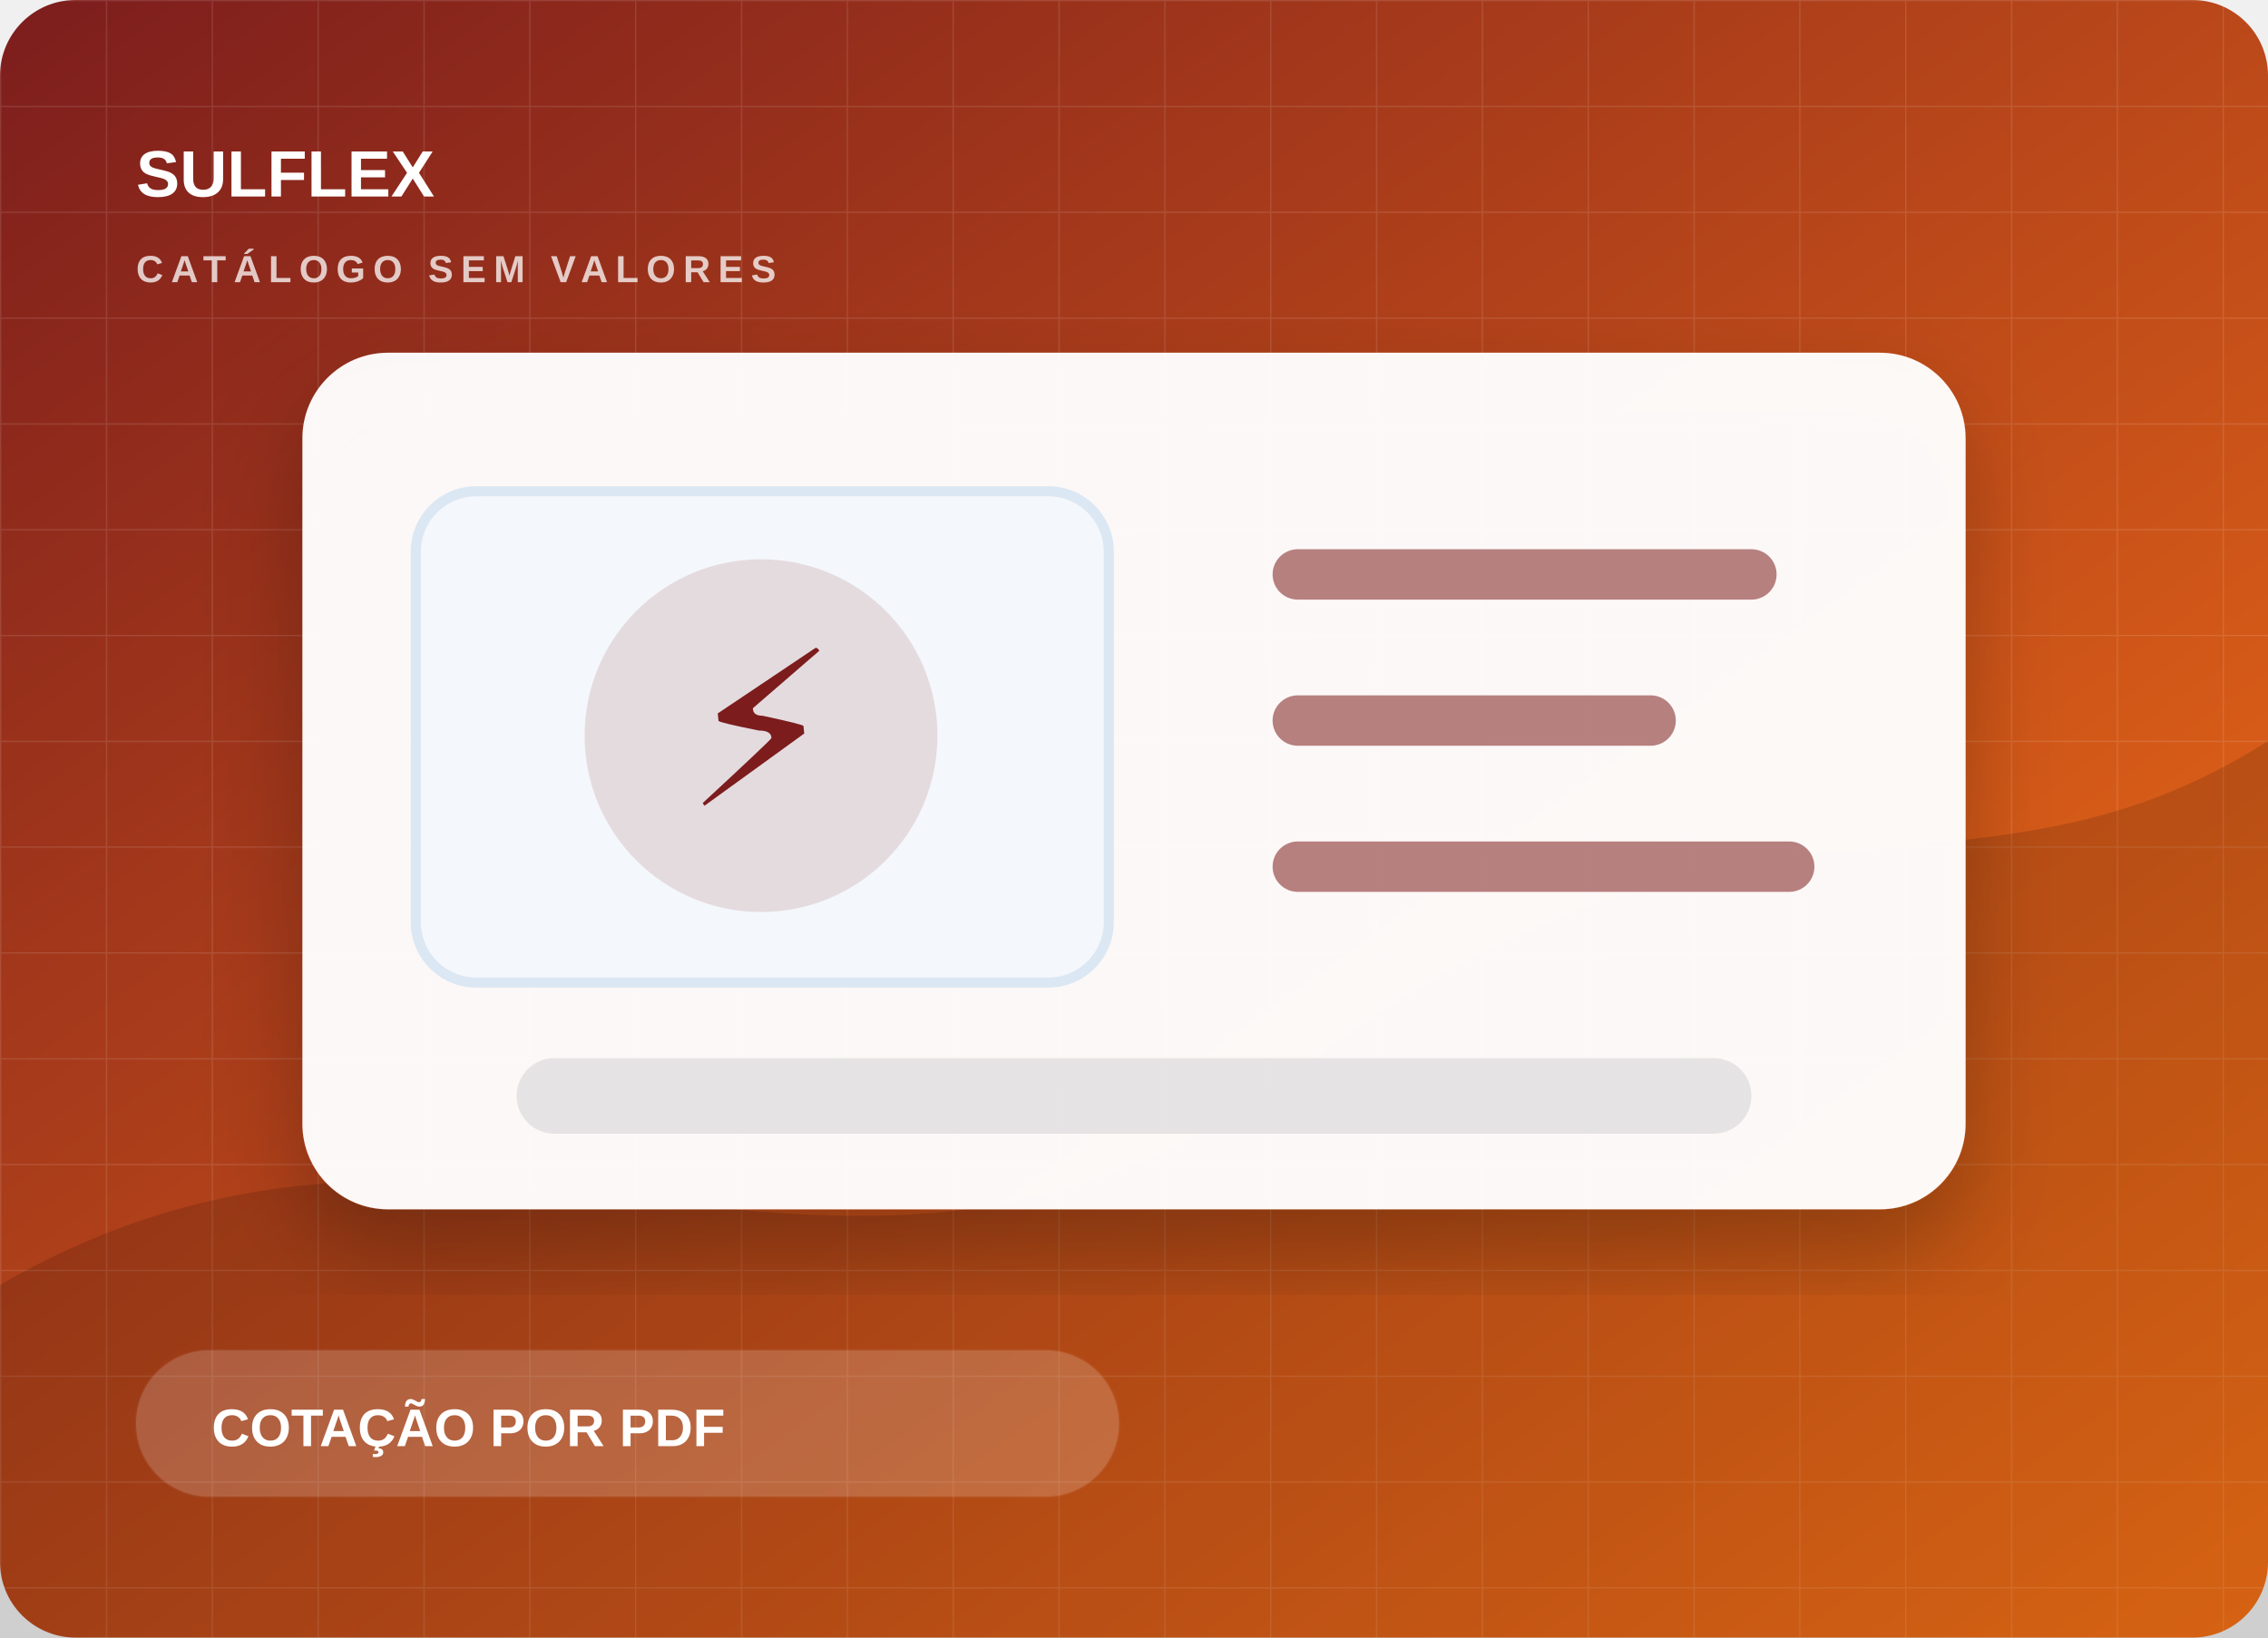
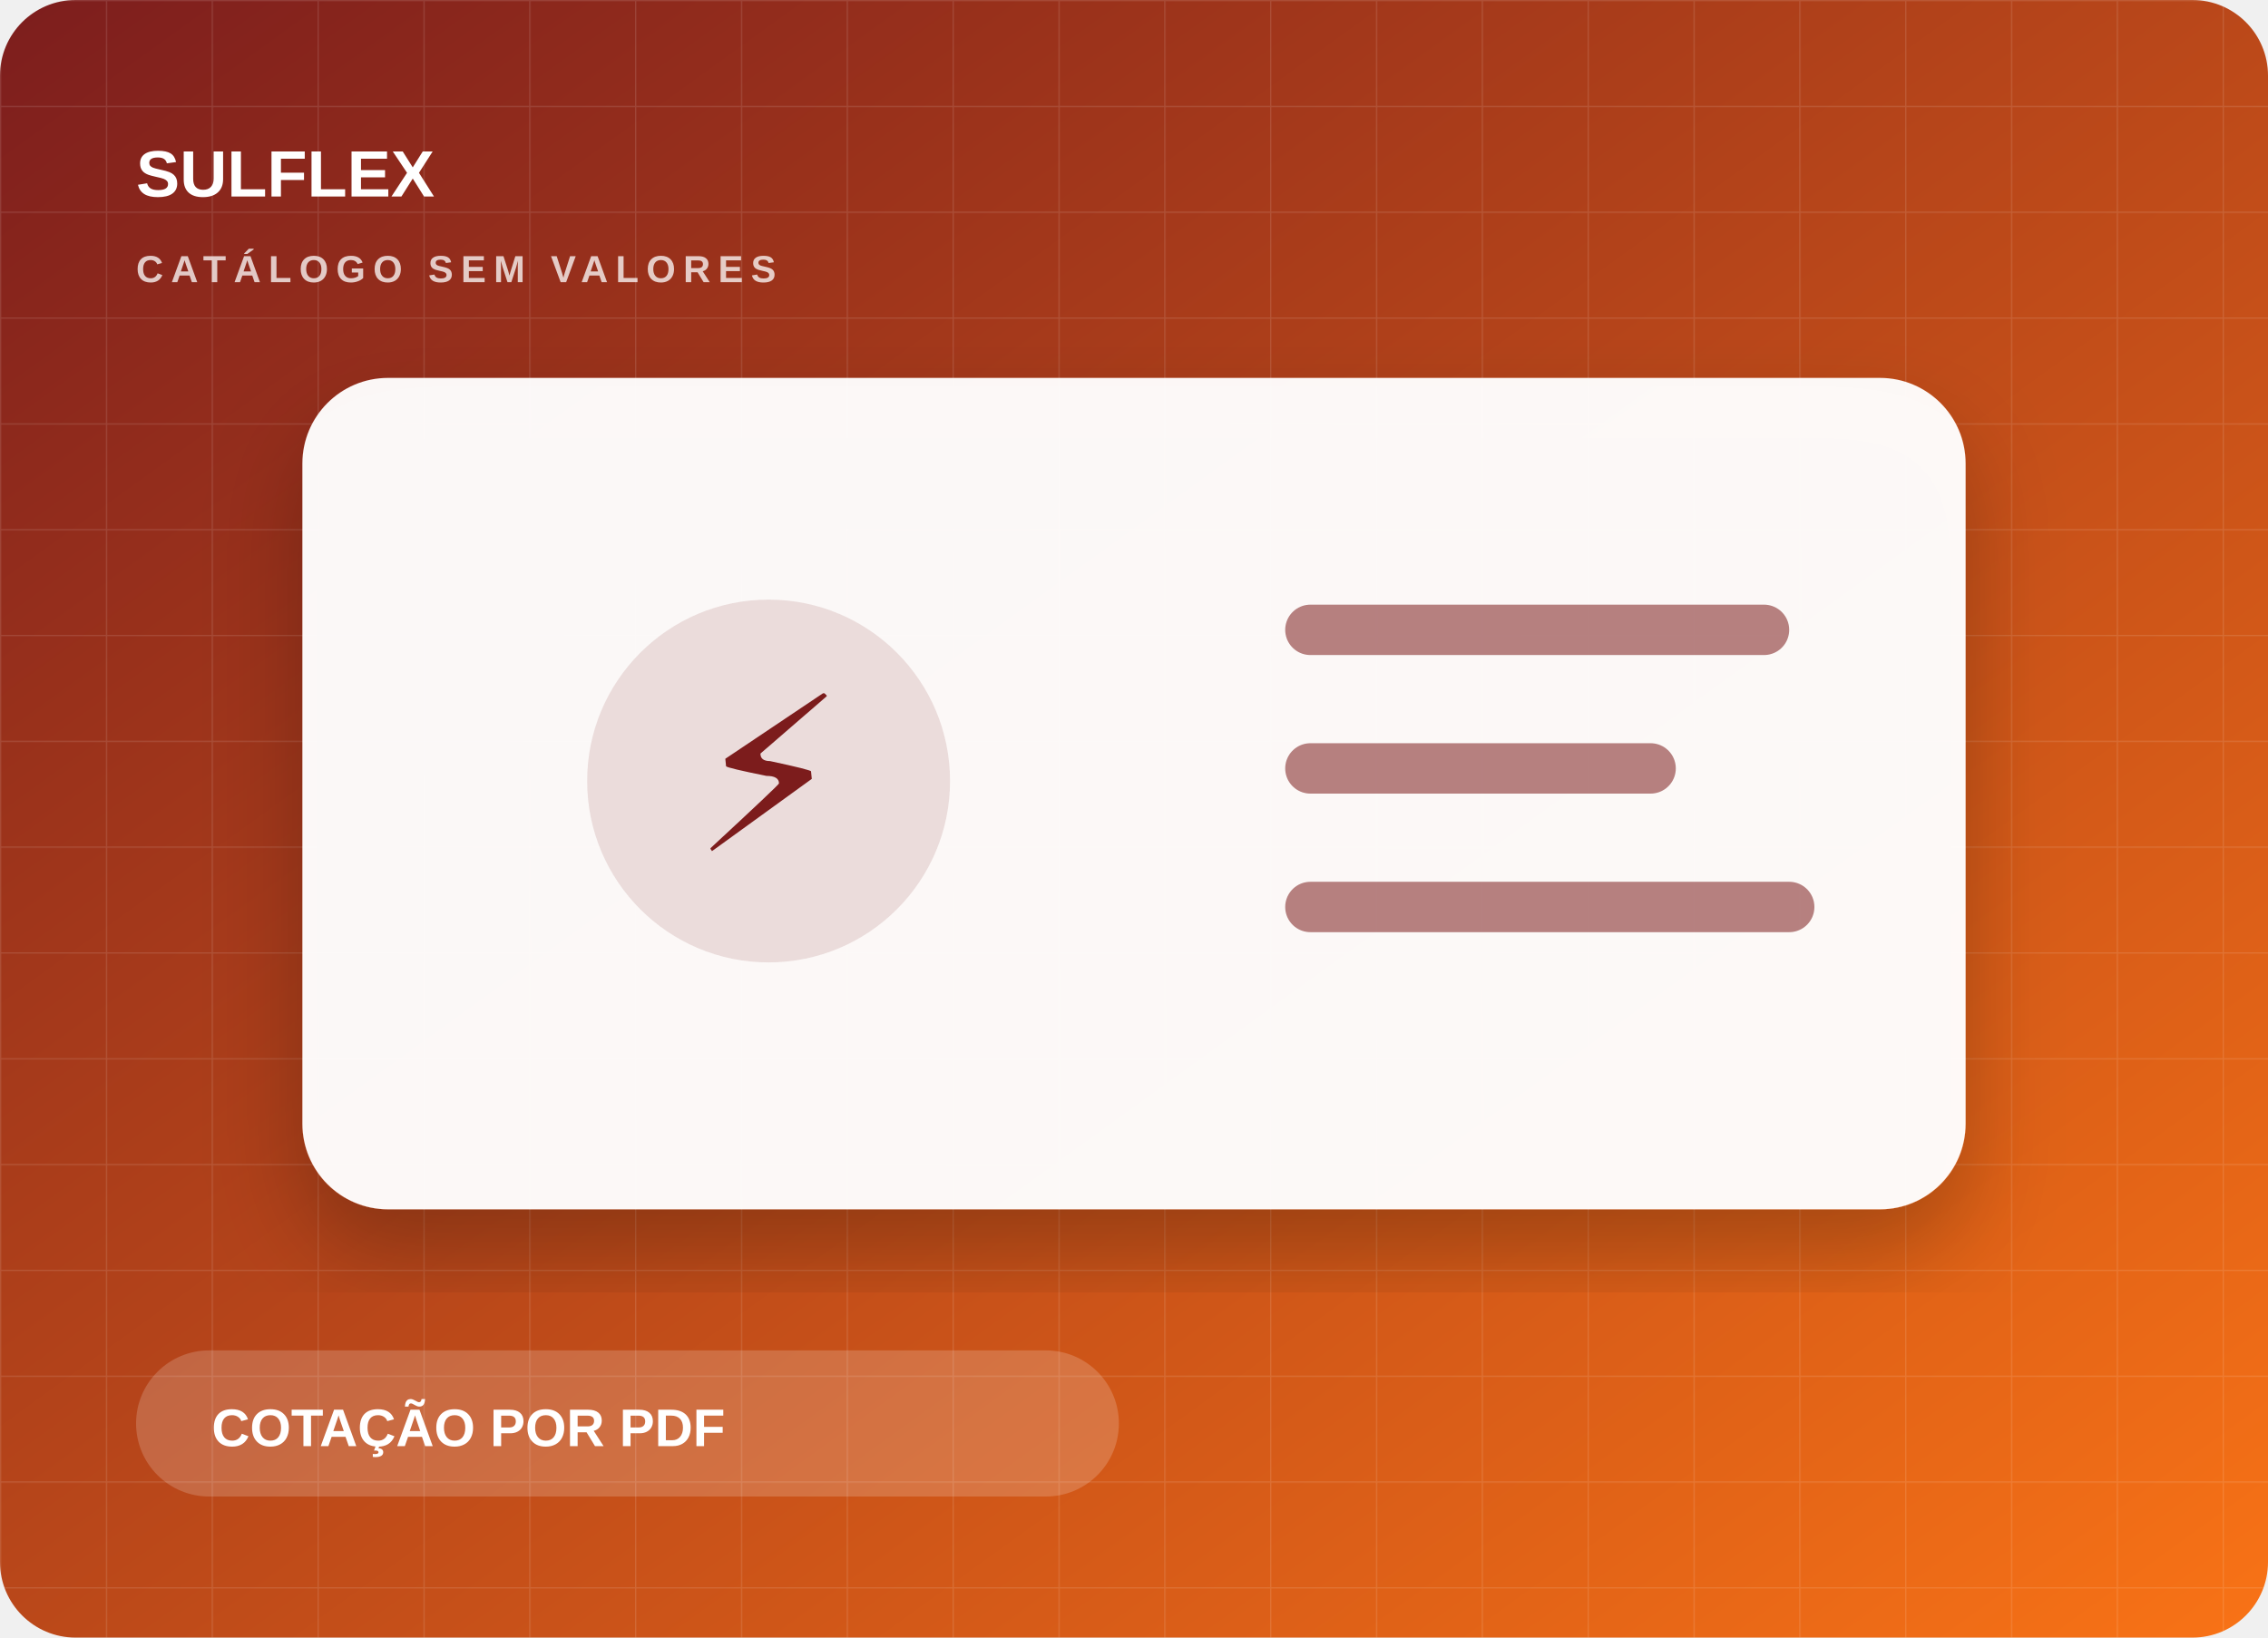
<svg xmlns="http://www.w3.org/2000/svg" width="900" height="650" viewBox="0 0 900 650">
  <defs>
    <linearGradient id="g" x1="0" y1="0" x2="1" y2="1">
      <stop offset="0" stop-color="#7c1d1d" />
      <stop offset="1" stop-color="#f97316" />
    </linearGradient>
-     <pattern id="grid" width="42" height="42" patternUnits="userSpaceOnUse">
+     <pattern id="p" width="42" height="42" patternUnits="userSpaceOnUse">
      <path d="M42 0L0 0 0 42" fill="none" stroke="#fff" stroke-opacity=".12" />
    </pattern>
    <filter id="s">
      <feDropShadow dx="0" dy="18" stdDeviation="18" flood-color="#000" flood-opacity=".25" />
    </filter>
  </defs>
  <rect width="900" height="650" rx="30" fill="url(#g)" />
-   <rect width="900" height="650" rx="30" fill="url(#grid)" />
-   <path d="M0 510C190 400 335 560 515 425C700 285 790 380 920 280L920 680H0Z" fill="#000" opacity=".14" />
+   <rect width="900" height="650" rx="30" fill="url(#p)" />
  <g filter="url(#s)">
-     <rect x="120" y="140" width="660" height="340" rx="34" fill="#fff" opacity=".96" />
-     <rect x="165" y="195" width="275" height="195" rx="24" fill="#f4f7fb" stroke="#dbe7f3" stroke-width="4" />
-     <circle cx="302" cy="292" r="70" fill="#7c1d1d" opacity=".13" />
-     <text x="302" y="320" text-anchor="middle" font-family="Arial" font-size="86" font-weight="900" fill="#7c1d1d">⚡</text>
-     <path d="M515 228H695M515 286H655M515 344H710" stroke="#7c1d1d" stroke-width="20" stroke-linecap="round" opacity=".55" />
-     <rect x="205" y="420" width="490" height="30" rx="15" fill="#0f172a" opacity=".10" />
+     <rect x="120" y="150" width="660" height="330" rx="34" fill="#fff" opacity=".96" />
+     <circle cx="305" cy="310" r="72" fill="#7c1d1d" opacity=".13" />
+     <text x="305" y="338" text-anchor="middle" font-family="Arial" font-size="86" font-weight="900" fill="#7c1d1d">⚡</text>
+     <path d="M520 250H700M520 305H655M520 360H710" stroke="#7c1d1d" stroke-width="20" stroke-linecap="round" opacity=".55" />
  </g>
  <text x="54" y="78" font-family="Arial" font-size="26" font-weight="900" fill="#fff">SULFLEX</text>
  <text x="54" y="112" font-family="Arial" font-size="15" font-weight="700" fill="#fff" opacity=".75" letter-spacing="3">CATÁLOGO SEM VALORES</text>
-   <rect x="54" y="536" width="390" height="58" rx="29" fill="#fff" opacity=".18" stroke="#fff" stroke-opacity=".28" />
+   <rect x="54" y="536" width="390" height="58" rx="29" fill="#fff" opacity=".18" />
  <text x="84" y="574" font-family="Arial" font-size="21" font-weight="900" fill="#fff">COTAÇÃO POR PDF</text>
</svg>
